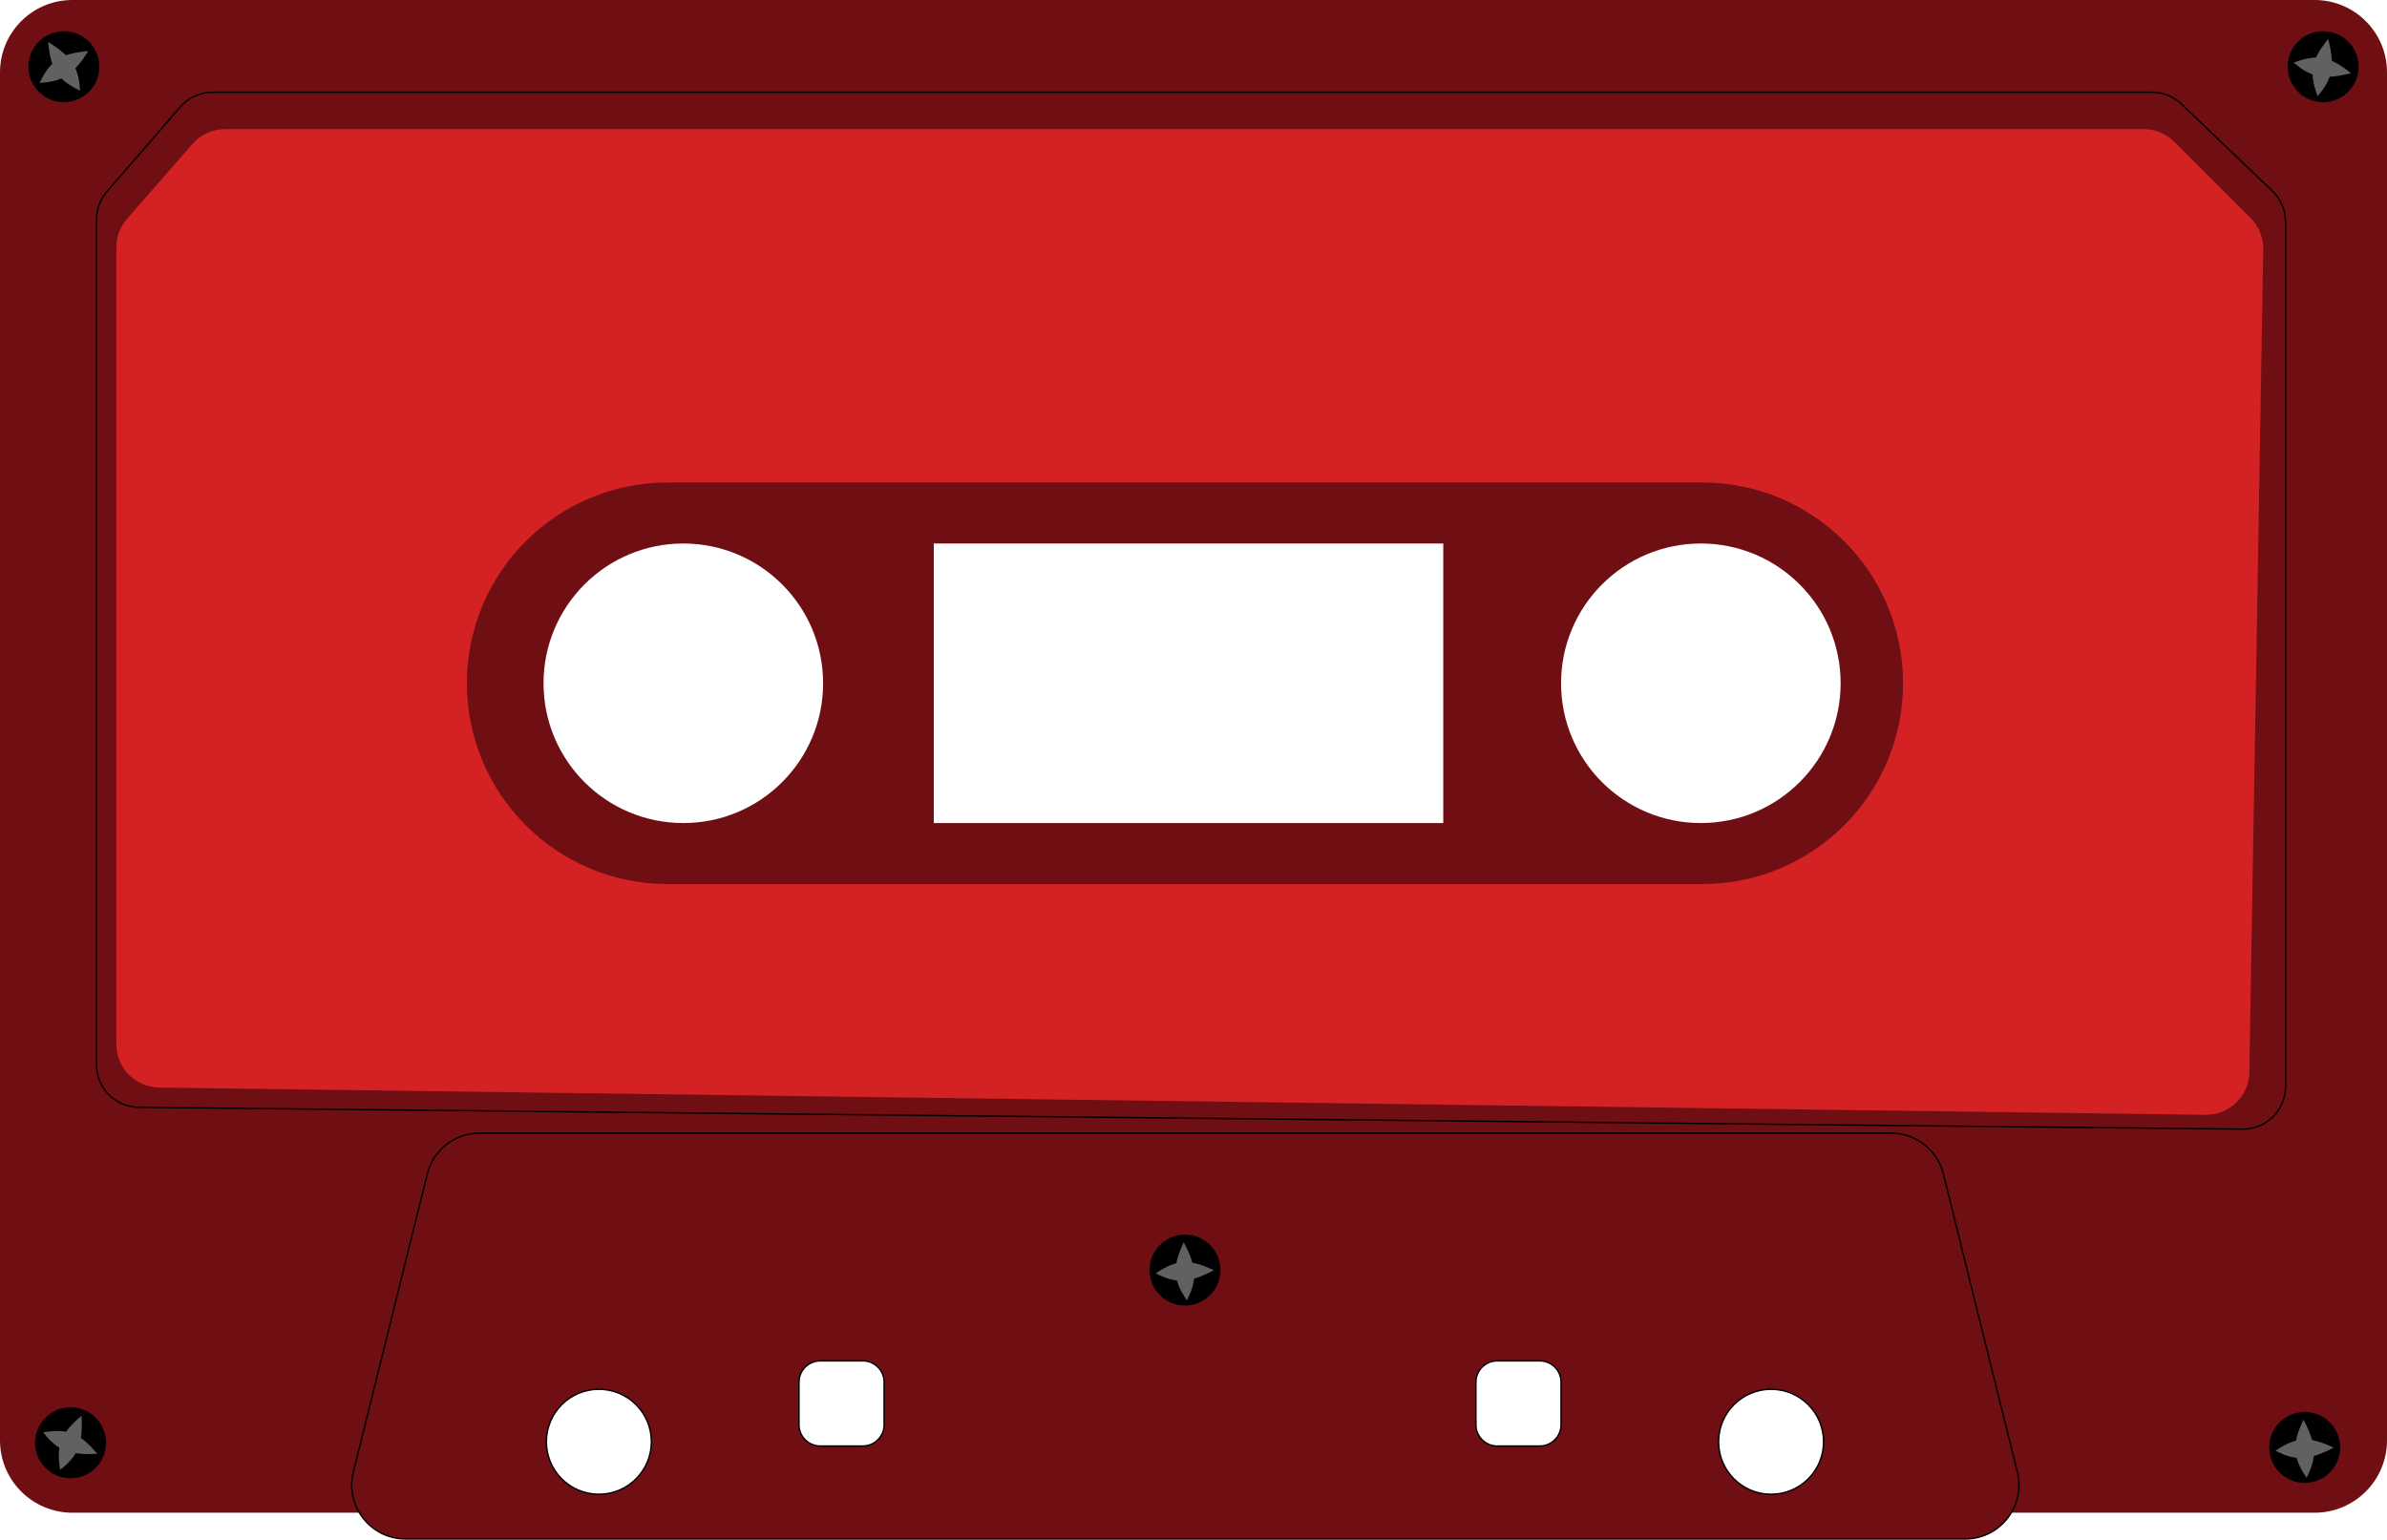
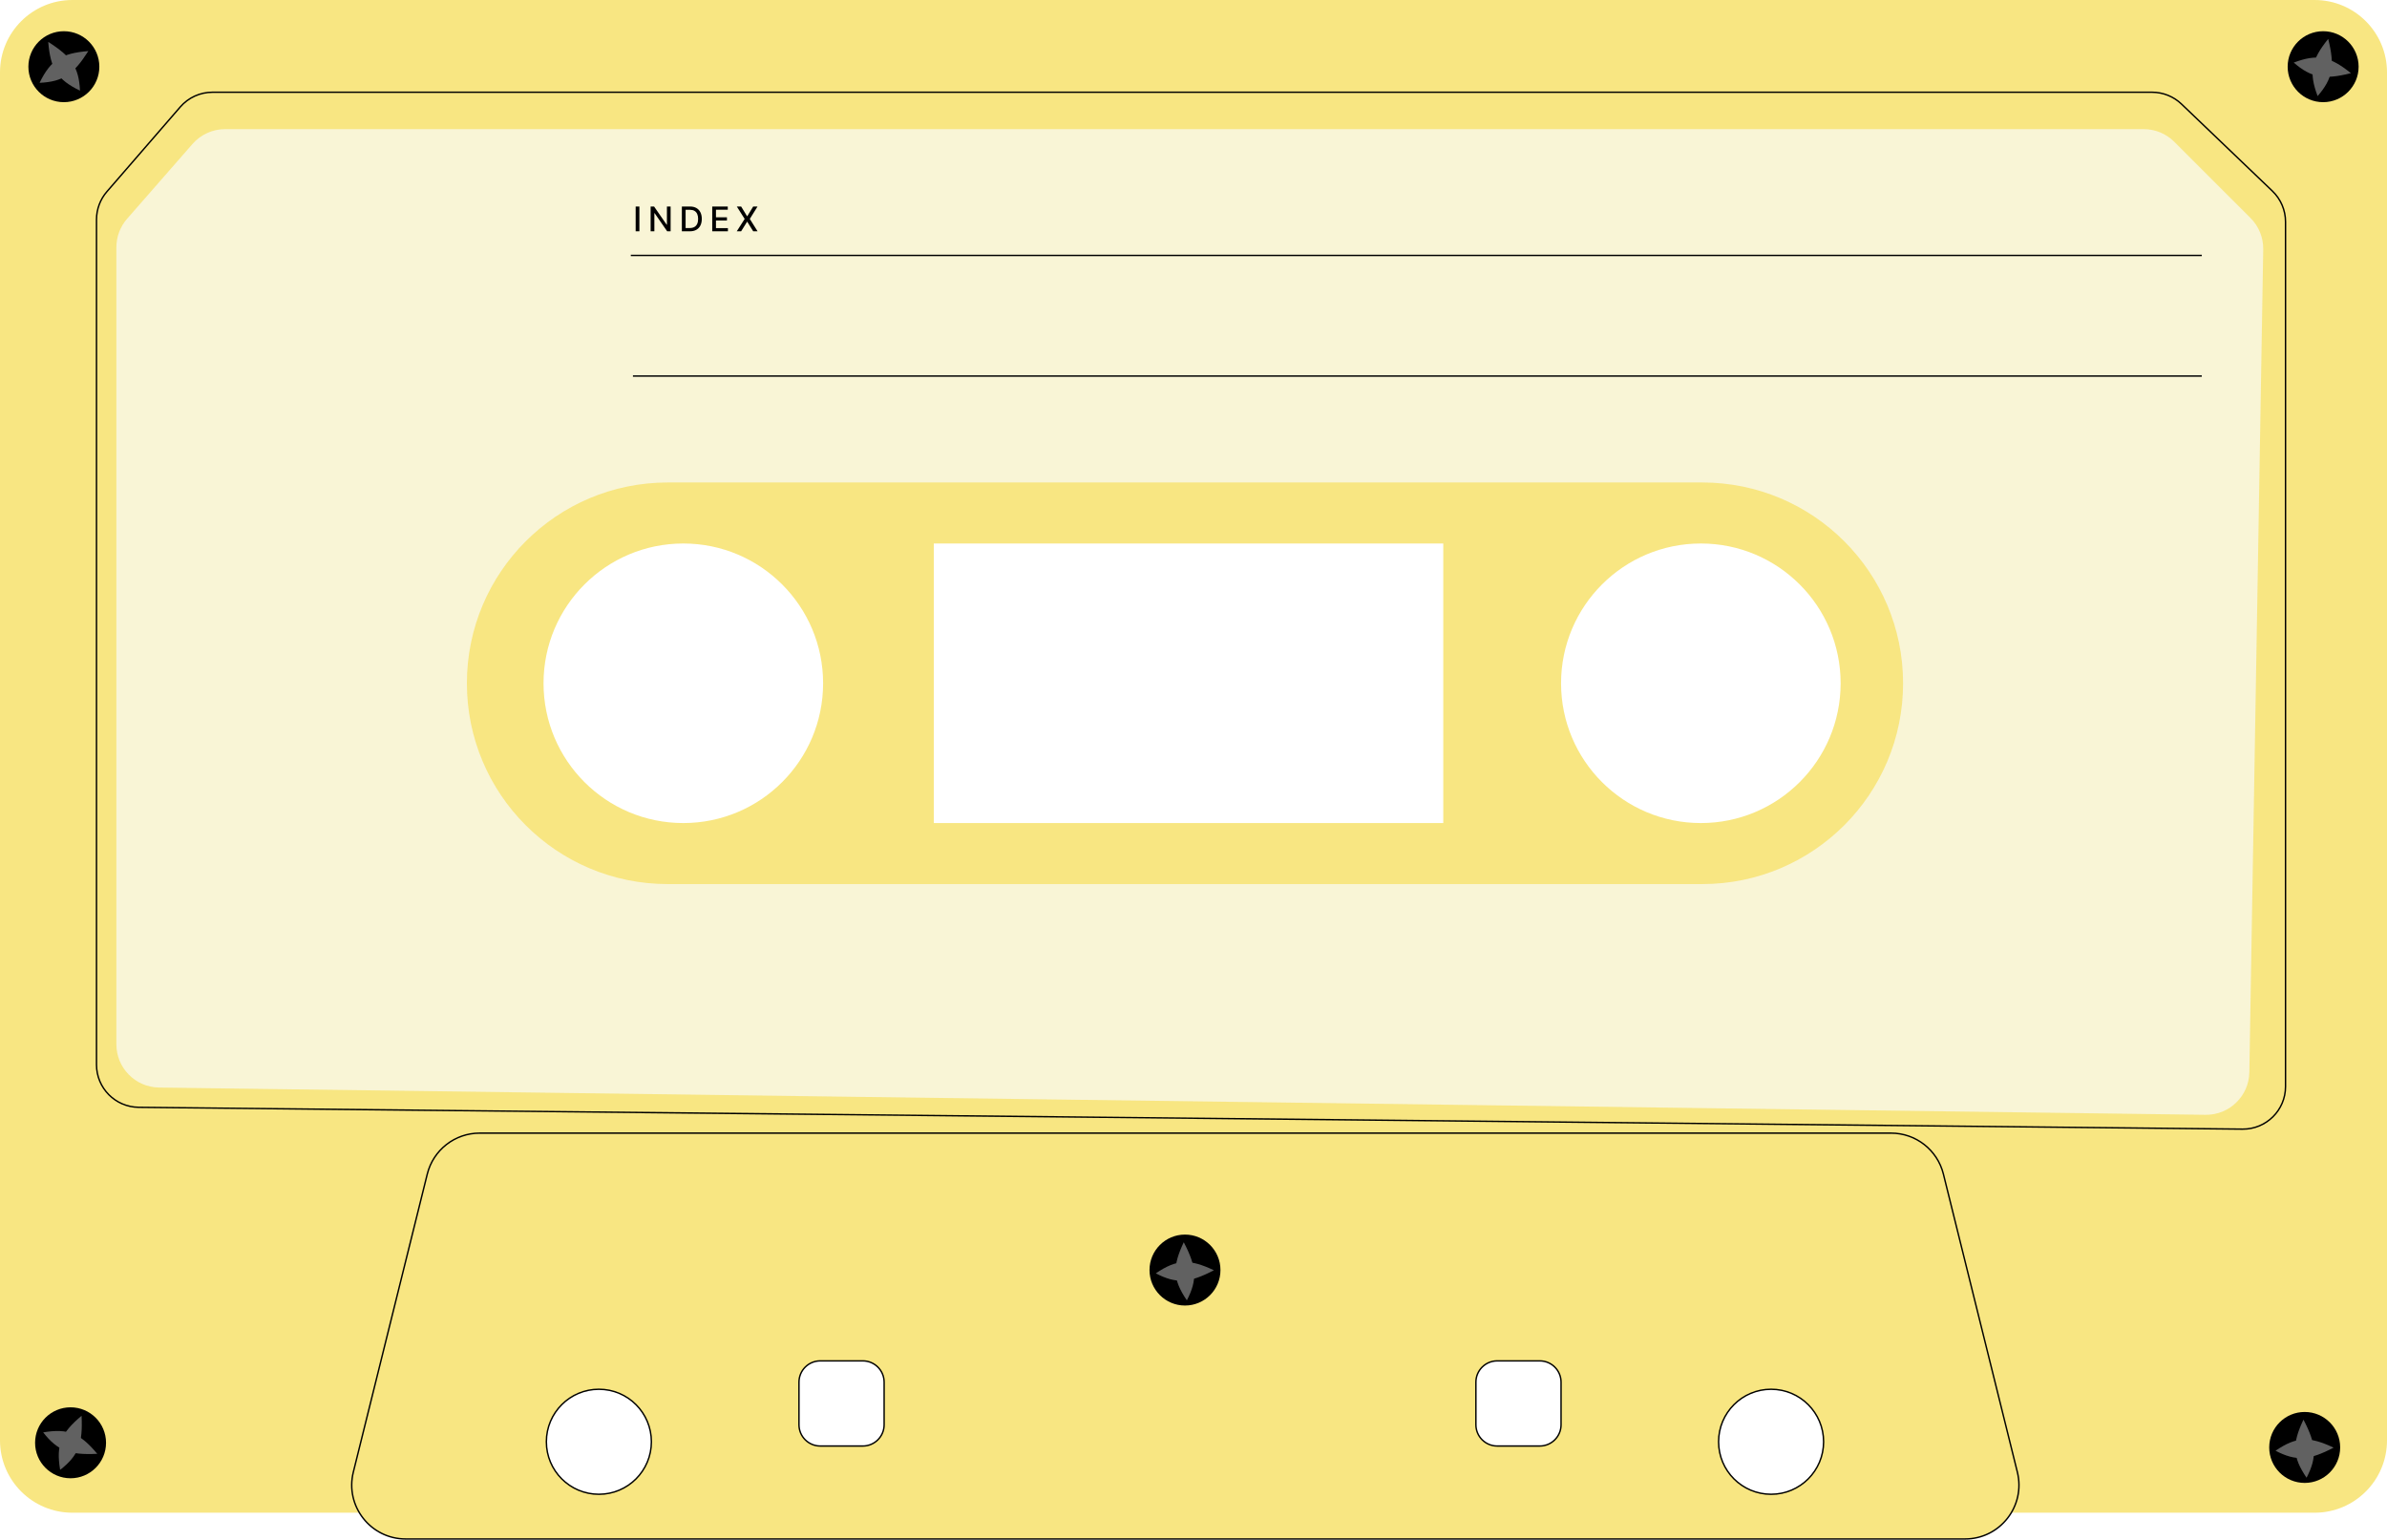
<svg xmlns="http://www.w3.org/2000/svg" width="1682" height="1085" viewBox="0 0 1682 1085" fill="none">
-   <path d="M1631 0C1659.17 1.38516e-05 1682 22.834 1682 51V1015C1682 1043.17 1659.17 1066 1631 1066H51C22.834 1066 2.93982e-07 1043.17 0 1015V51C0 22.834 22.834 3.06023e-07 51 0H1631ZM422 979C401.565 979 385 995.565 385 1016C385 1036.43 401.565 1053 422 1053C442.435 1053 459 1036.43 459 1016C459 995.565 442.435 979 422 979ZM1248 979C1227.57 979 1211 995.565 1211 1016C1211 1036.43 1227.57 1053 1248 1053C1268.43 1053 1285 1036.43 1285 1016C1285 995.565 1268.43 979 1248 979ZM578 959C569.716 959 563 965.716 563 974V1004C563 1012.28 569.716 1019 578 1019H608C616.284 1019 623 1012.28 623 1004V974C623 965.716 616.284 959 608 959H578ZM1055 959C1046.72 959 1040 965.716 1040 974V1004C1040 1012.28 1046.72 1019 1055 1019H1085C1093.28 1019 1100 1012.28 1100 1004V974C1100 965.716 1093.28 959 1085 959H1055ZM481.5 383C427.1 383 383 427.1 383 481.5C383 535.9 427.1 580 481.5 580C535.9 580 580 535.9 580 481.5C580 427.1 535.9 383 481.5 383ZM658 383V580H1017V383H658ZM1198.5 383C1144.1 383 1100 427.1 1100 481.5C1100 535.9 1144.1 580 1198.5 580C1252.9 580 1297 535.9 1297 481.5C1297 427.1 1252.9 383 1198.5 383Z" fill="#6F0F13" />
-   <path opacity="0.7" d="M1510.57 91C1518.66 91 1526.42 94.214 1532.14 99.934L1585.86 153.649C1591.7 159.495 1594.92 167.464 1594.79 175.73L1585 755.619C1584.72 772.419 1570.9 785.825 1554.1 785.602L112.094 766.395C95.409 766.172 82 752.583 82 735.896V174.264C82 166.881 84.677 159.749 89.536 154.19L135.658 101.427C141.45 94.801 149.822 91 158.622 91H1510.57ZM470.5 340C392.352 340 329 403.352 329 481.5C329 559.648 392.352 623 470.5 623H1199.5C1277.65 623 1341 559.648 1341 481.5C1341 403.352 1277.65 340 1199.5 340H470.5Z" fill="#FF2A2A" />
-   <path d="M1332.54 798.5C1350 798.5 1365.21 810.4 1369.42 827.348L1421.53 1037.35C1427.48 1061.32 1409.34 1084.5 1384.65 1084.5H285.855C261.161 1084.5 243.026 1061.32 248.973 1037.35L301.084 827.348C305.29 810.4 320.505 798.5 337.966 798.5H1332.54ZM422 979C401.566 979 385 995.565 385 1016C385 1036.43 401.566 1053 422 1053C442.435 1053 459 1036.43 459 1016C459 995.566 442.435 979 422 979ZM1248 979C1227.57 979 1211 995.565 1211 1016C1211 1036.43 1227.57 1053 1248 1053C1268.43 1053 1285 1036.43 1285 1016C1285 995.566 1268.43 979 1248 979ZM578 959C569.716 959 563 965.716 563 974V1004C563 1012.28 569.716 1019 578 1019H608C616.284 1019 623 1012.28 623 1004V974C623 965.716 616.284 959 608 959H578ZM1055 959C1046.72 959 1040 965.716 1040 974V1004C1040 1012.28 1046.72 1019 1055 1019H1085C1093.28 1019 1100 1012.28 1100 1004V974C1100 965.716 1093.28 959 1085 959H1055Z" fill="#6F0F13" />
+   <path d="M1631 0C1659.17 1.38516e-05 1682 22.834 1682 51V1015C1682 1043.17 1659.17 1066 1631 1066H51C22.834 1066 2.93982e-07 1043.17 0 1015V51C0 22.834 22.834 3.06023e-07 51 0H1631ZM422 979C401.565 979 385 995.565 385 1016C385 1036.43 401.565 1053 422 1053C442.435 1053 459 1036.43 459 1016C459 995.565 442.435 979 422 979ZM1248 979C1227.57 979 1211 995.565 1211 1016C1211 1036.43 1227.57 1053 1248 1053C1268.43 1053 1285 1036.43 1285 1016C1285 995.565 1268.43 979 1248 979ZM578 959C569.716 959 563 965.716 563 974V1004C563 1012.28 569.716 1019 578 1019H608C616.284 1019 623 1012.28 623 1004V974C623 965.716 616.284 959 608 959H578ZM1055 959C1046.72 959 1040 965.716 1040 974V1004C1040 1012.28 1046.72 1019 1055 1019H1085C1093.28 1019 1100 1012.28 1100 1004V974C1100 965.716 1093.28 959 1085 959H1055ZM481.5 383C427.1 383 383 427.1 383 481.5C383 535.9 427.1 580 481.5 580C535.9 580 580 535.9 580 481.5C580 427.1 535.9 383 481.5 383ZM658 383V580H1017V383H658ZM1198.5 383C1144.1 383 1100 427.1 1100 481.5C1100 535.9 1144.1 580 1198.5 580C1252.9 580 1297 535.9 1297 481.5C1297 427.1 1252.9 383 1198.5 383Z" fill="#F8E682" />
+   <path opacity="0.7" d="M1510.57 91C1518.66 91 1526.42 94.214 1532.14 99.934L1585.86 153.649C1591.7 159.495 1594.92 167.464 1594.79 175.73L1585 755.619C1584.72 772.419 1570.9 785.825 1554.1 785.602L112.094 766.395C95.409 766.172 82 752.583 82 735.896V174.264C82 166.881 84.677 159.749 89.536 154.19L135.658 101.427C141.45 94.801 149.822 91 158.622 91H1510.57ZM470.5 340C392.352 340 329 403.352 329 481.5C329 559.648 392.352 623 470.5 623H1199.5C1277.65 623 1341 559.648 1341 481.5C1341 403.352 1277.65 340 1199.5 340H470.5Z" fill="#F9FBF9" />
+   <path d="M1332.54 798.5C1350 798.5 1365.21 810.4 1369.42 827.348L1421.53 1037.35C1427.48 1061.32 1409.34 1084.5 1384.65 1084.5H285.855C261.161 1084.5 243.026 1061.32 248.973 1037.35L301.084 827.348C305.29 810.4 320.505 798.5 337.966 798.5H1332.54ZM422 979C401.566 979 385 995.565 385 1016C385 1036.43 401.566 1053 422 1053C442.435 1053 459 1036.43 459 1016C459 995.566 442.435 979 422 979ZM1248 979C1227.57 979 1211 995.565 1211 1016C1211 1036.43 1227.57 1053 1248 1053C1268.43 1053 1285 1036.43 1285 1016C1285 995.566 1268.43 979 1248 979ZM578 959C569.716 959 563 965.716 563 974V1004C563 1012.28 569.716 1019 578 1019H608C616.284 1019 623 1012.28 623 1004V974C623 965.716 616.284 959 608 959H578ZM1055 959C1046.72 959 1040 965.716 1040 974V1004C1040 1012.28 1046.72 1019 1055 1019H1085C1093.28 1019 1100 1012.28 1100 1004V974C1100 965.716 1093.28 959 1085 959H1055Z" fill="#F8E682" />
  <path d="M1332.54 798.5V798V798V798.5ZM1369.42 827.348L1369.9 827.227V827.227L1369.42 827.348ZM1421.53 1037.35L1422.01 1037.23V1037.23L1421.53 1037.35ZM1384.65 1084.5V1085V1085V1084.5ZM248.973 1037.35L248.488 1037.23H248.488L248.973 1037.35ZM301.084 827.348L300.599 827.227L300.599 827.227L301.084 827.348ZM422 979V978.5V978.5V979ZM422 1053V1053.5V1053.5V1053ZM1248 979V978.5V978.5V979ZM1248 1053V1053.5V1053.5V1053ZM608 1019V1019.5V1019.5V1019ZM608 959V958.5V958.5V959ZM1085 1019V1019.5V1019.5V1019ZM1085 959V958.5V958.5V959ZM1332.54 798.5V799C1349.77 799 1364.78 810.744 1368.93 827.468L1369.42 827.348L1369.9 827.227C1365.64 810.057 1350.23 798 1332.54 798V798.5ZM1369.42 827.348L1368.93 827.468L1421.04 1037.47L1421.53 1037.35L1422.01 1037.23L1369.9 827.227L1369.42 827.348ZM1421.53 1037.35L1421.04 1037.47C1426.91 1061.12 1409.02 1084 1384.65 1084V1084.5V1085C1409.67 1085 1428.04 1061.51 1422.01 1037.23L1421.53 1037.35ZM1384.65 1084.5V1084H285.855V1084.5V1085H1384.65V1084.5ZM285.855 1084.5V1084C261.485 1084 243.589 1061.12 249.458 1037.47L248.973 1037.35L248.488 1037.23C242.462 1061.51 260.836 1085 285.855 1085V1084.5ZM248.973 1037.35L249.458 1037.47L301.57 827.468L301.084 827.348L300.599 827.227L248.488 1037.23L248.973 1037.35ZM301.084 827.348L301.57 827.468C305.72 810.744 320.734 799 337.966 799V798.5V798C320.275 798 304.86 810.057 300.599 827.227L301.084 827.348ZM337.966 798.5V799H1332.54V798.5V798H337.966V798.5ZM422 979V978.5C401.29 978.5 384.5 995.289 384.5 1016H385H385.5C385.5 995.842 401.842 979.5 422 979.5V979ZM385 1016H384.5C384.5 1036.71 401.29 1053.5 422 1053.5V1053V1052.5C401.842 1052.5 385.5 1036.16 385.5 1016H385ZM422 1053V1053.5C442.711 1053.5 459.5 1036.71 459.5 1016H459H458.5C458.5 1036.16 442.159 1052.5 422 1052.5V1053ZM459 1016H459.5C459.5 995.289 442.711 978.5 422 978.5V979V979.5C442.159 979.5 458.5 995.842 458.5 1016H459ZM1248 979V978.5C1227.29 978.5 1210.5 995.289 1210.5 1016H1211H1211.5C1211.5 995.842 1227.84 979.5 1248 979.5V979ZM1211 1016H1210.5C1210.5 1036.71 1227.29 1053.5 1248 1053.5V1053V1052.5C1227.84 1052.5 1211.5 1036.16 1211.5 1016H1211ZM1248 1053V1053.5C1268.71 1053.5 1285.5 1036.71 1285.5 1016H1285H1284.5C1284.5 1036.16 1268.16 1052.5 1248 1052.5V1053ZM1285 1016H1285.5C1285.5 995.289 1268.71 978.5 1248 978.5V979V979.5C1268.16 979.5 1284.5 995.842 1284.5 1016H1285ZM578 959V958.5C569.44 958.5 562.5 965.44 562.5 974H563H563.5C563.5 965.992 569.992 959.5 578 959.5V959ZM563 974H562.5V1004H563H563.5V974H563ZM563 1004H562.5C562.5 1012.56 569.44 1019.5 578 1019.5V1019V1018.5C569.992 1018.5 563.5 1012.01 563.5 1004H563ZM578 1019V1019.5H608V1019V1018.5H578V1019ZM608 1019V1019.5C616.561 1019.5 623.5 1012.56 623.5 1004H623H622.5C622.5 1012.01 616.008 1018.5 608 1018.5V1019ZM623 1004H623.5V974H623H622.5V1004H623ZM623 974H623.5C623.5 965.44 616.561 958.5 608 958.5V959V959.5C616.008 959.5 622.5 965.992 622.5 974H623ZM608 959V958.5H578V959V959.5H608V959ZM1055 959V958.5C1046.44 958.5 1039.5 965.44 1039.5 974H1040H1040.5C1040.5 965.992 1046.99 959.5 1055 959.5V959ZM1040 974H1039.5V1004H1040H1040.5V974H1040ZM1040 1004H1039.5C1039.5 1012.56 1046.44 1019.5 1055 1019.5V1019V1018.5C1046.99 1018.5 1040.5 1012.01 1040.5 1004H1040ZM1055 1019V1019.5H1085V1019V1018.5H1055V1019ZM1085 1019V1019.5C1093.56 1019.5 1100.5 1012.56 1100.5 1004H1100H1099.5C1099.5 1012.01 1093.01 1018.5 1085 1018.5V1019ZM1100 1004H1100.5V974H1100H1099.5V1004H1100ZM1100 974H1100.5C1100.5 965.44 1093.56 958.5 1085 958.5V959V959.5C1093.01 959.5 1099.5 965.992 1099.5 974H1100ZM1085 959V958.5H1055V959V959.5H1085V959Z" fill="black" />
  <path d="M68 154.687V750.31C68 766.757 81.243 780.137 97.689 780.308L1580.19 795.686C1596.88 795.859 1610.5 782.377 1610.5 765.687V156.311C1610.5 148.128 1607.16 140.3 1601.25 134.641L1537.2 73.329C1531.62 67.984 1524.19 65 1516.46 65H149.703C141 65 132.726 68.779 127.028 75.358L75.325 135.044C70.6 140.498 68 147.472 68 154.687Z" stroke="black" />
+   <path d="M444.5 180H1551.5" stroke="black" />
+   <path d="M446 265H1551.5" stroke="black" />
+   <path d="M450.551 145.545V163H447.918V145.545H450.551ZM472.554 145.545V163H470.134L461.262 150.199H461.1V163H458.466V145.545H460.904L469.785 158.364H469.946V145.545H472.554ZM486.127 163H480.476V145.545H486.306C488.016 145.545 489.485 145.895 490.712 146.594C491.939 147.287 492.879 148.284 493.533 149.585C494.192 150.881 494.522 152.435 494.522 154.247C494.522 156.065 494.189 157.628 493.524 158.935C492.865 160.241 491.911 161.247 490.661 161.952C489.411 162.651 487.899 163 486.127 163ZM483.11 160.699H485.982C487.311 160.699 488.416 160.449 489.297 159.949C490.178 159.443 490.837 158.713 491.274 157.759C491.712 156.798 491.931 155.628 491.931 154.247C491.931 152.878 491.712 151.716 491.274 150.761C490.843 149.807 490.198 149.082 489.34 148.588C488.482 148.094 487.416 147.847 486.144 147.847H483.11V160.699ZM501.876 163V145.545H512.82V147.812H504.51V153.131H512.249V155.389H504.51V160.733H512.922V163H501.876ZM522.25 145.545L526.426 152.372H526.562L530.738 145.545H533.789L528.352 154.273L533.824 163H530.755L526.562 156.267H526.426L522.233 163H519.164L524.73 154.273L519.199 145.545H522.25Z" fill="black" />
  <path d="M1637.5 66C1629.86 54.311 1629.51 47.14 1637.5 33" stroke="black" />
  <circle cx="1637" cy="47" r="25" fill="black" />
  <path d="M1633.11 67.72C1626.75 50.884 1628.76 42.099 1640.57 27.405C1645.29 46.364 1643.88 55.285 1633.11 67.72Z" fill="#616161" />
  <path d="M1616.28 44.107C1633.12 37.754 1641.9 39.76 1656.6 51.569C1637.64 56.288 1628.71 54.875 1616.28 44.107Z" fill="#616161" />
  <circle cx="1624" cy="1020" r="25" fill="black" />
  <path d="M1625.32 1041.34C1615.2 1026.46 1615.1 1017.45 1623.14 1000.4C1632.17 1017.73 1632.88 1026.73 1625.32 1041.34Z" fill="#616161" />
  <path d="M1603.44 1022.32C1618.32 1012.2 1627.33 1012.1 1644.38 1020.14C1627.05 1029.17 1618.04 1029.88 1603.44 1022.32Z" fill="#616161" />
  <circle cx="835" cy="895" r="25" fill="black" />
  <path d="M836.321 916.341C826.205 901.459 826.1 892.449 834.142 875.399C843.167 892.728 843.881 901.732 836.321 916.341Z" fill="#616161" />
  <path d="M814.436 897.321C829.318 887.205 838.328 887.1 855.378 895.142C838.049 904.167 829.045 904.881 814.436 897.321Z" fill="#616161" />
  <circle cx="49.722" cy="1016.72" r="25" fill="black" />
  <path d="M42.378 1035.8C39.394 1018.05 43.059 1009.82 57.481 997.678C58.452 1017.19 55.344 1025.67 42.378 1035.8Z" fill="#616161" />
  <path d="M30.425 1009.38C48.171 1006.39 56.403 1010.06 68.542 1024.48C49.028 1025.45 40.547 1022.34 30.425 1009.38Z" fill="#616161" />
  <circle cx="45" cy="47" r="25" fill="black" />
  <path d="M56.368 63.876C40.16 56.058 35.559 48.311 33.984 29.525C50.472 40.008 55.598 47.445 56.368 63.876Z" fill="#616161" />
  <path d="M27.901 58.368C35.719 42.16 43.466 37.559 62.251 35.984C51.769 52.472 44.332 57.598 27.901 58.368Z" fill="#616161" />
</svg>
